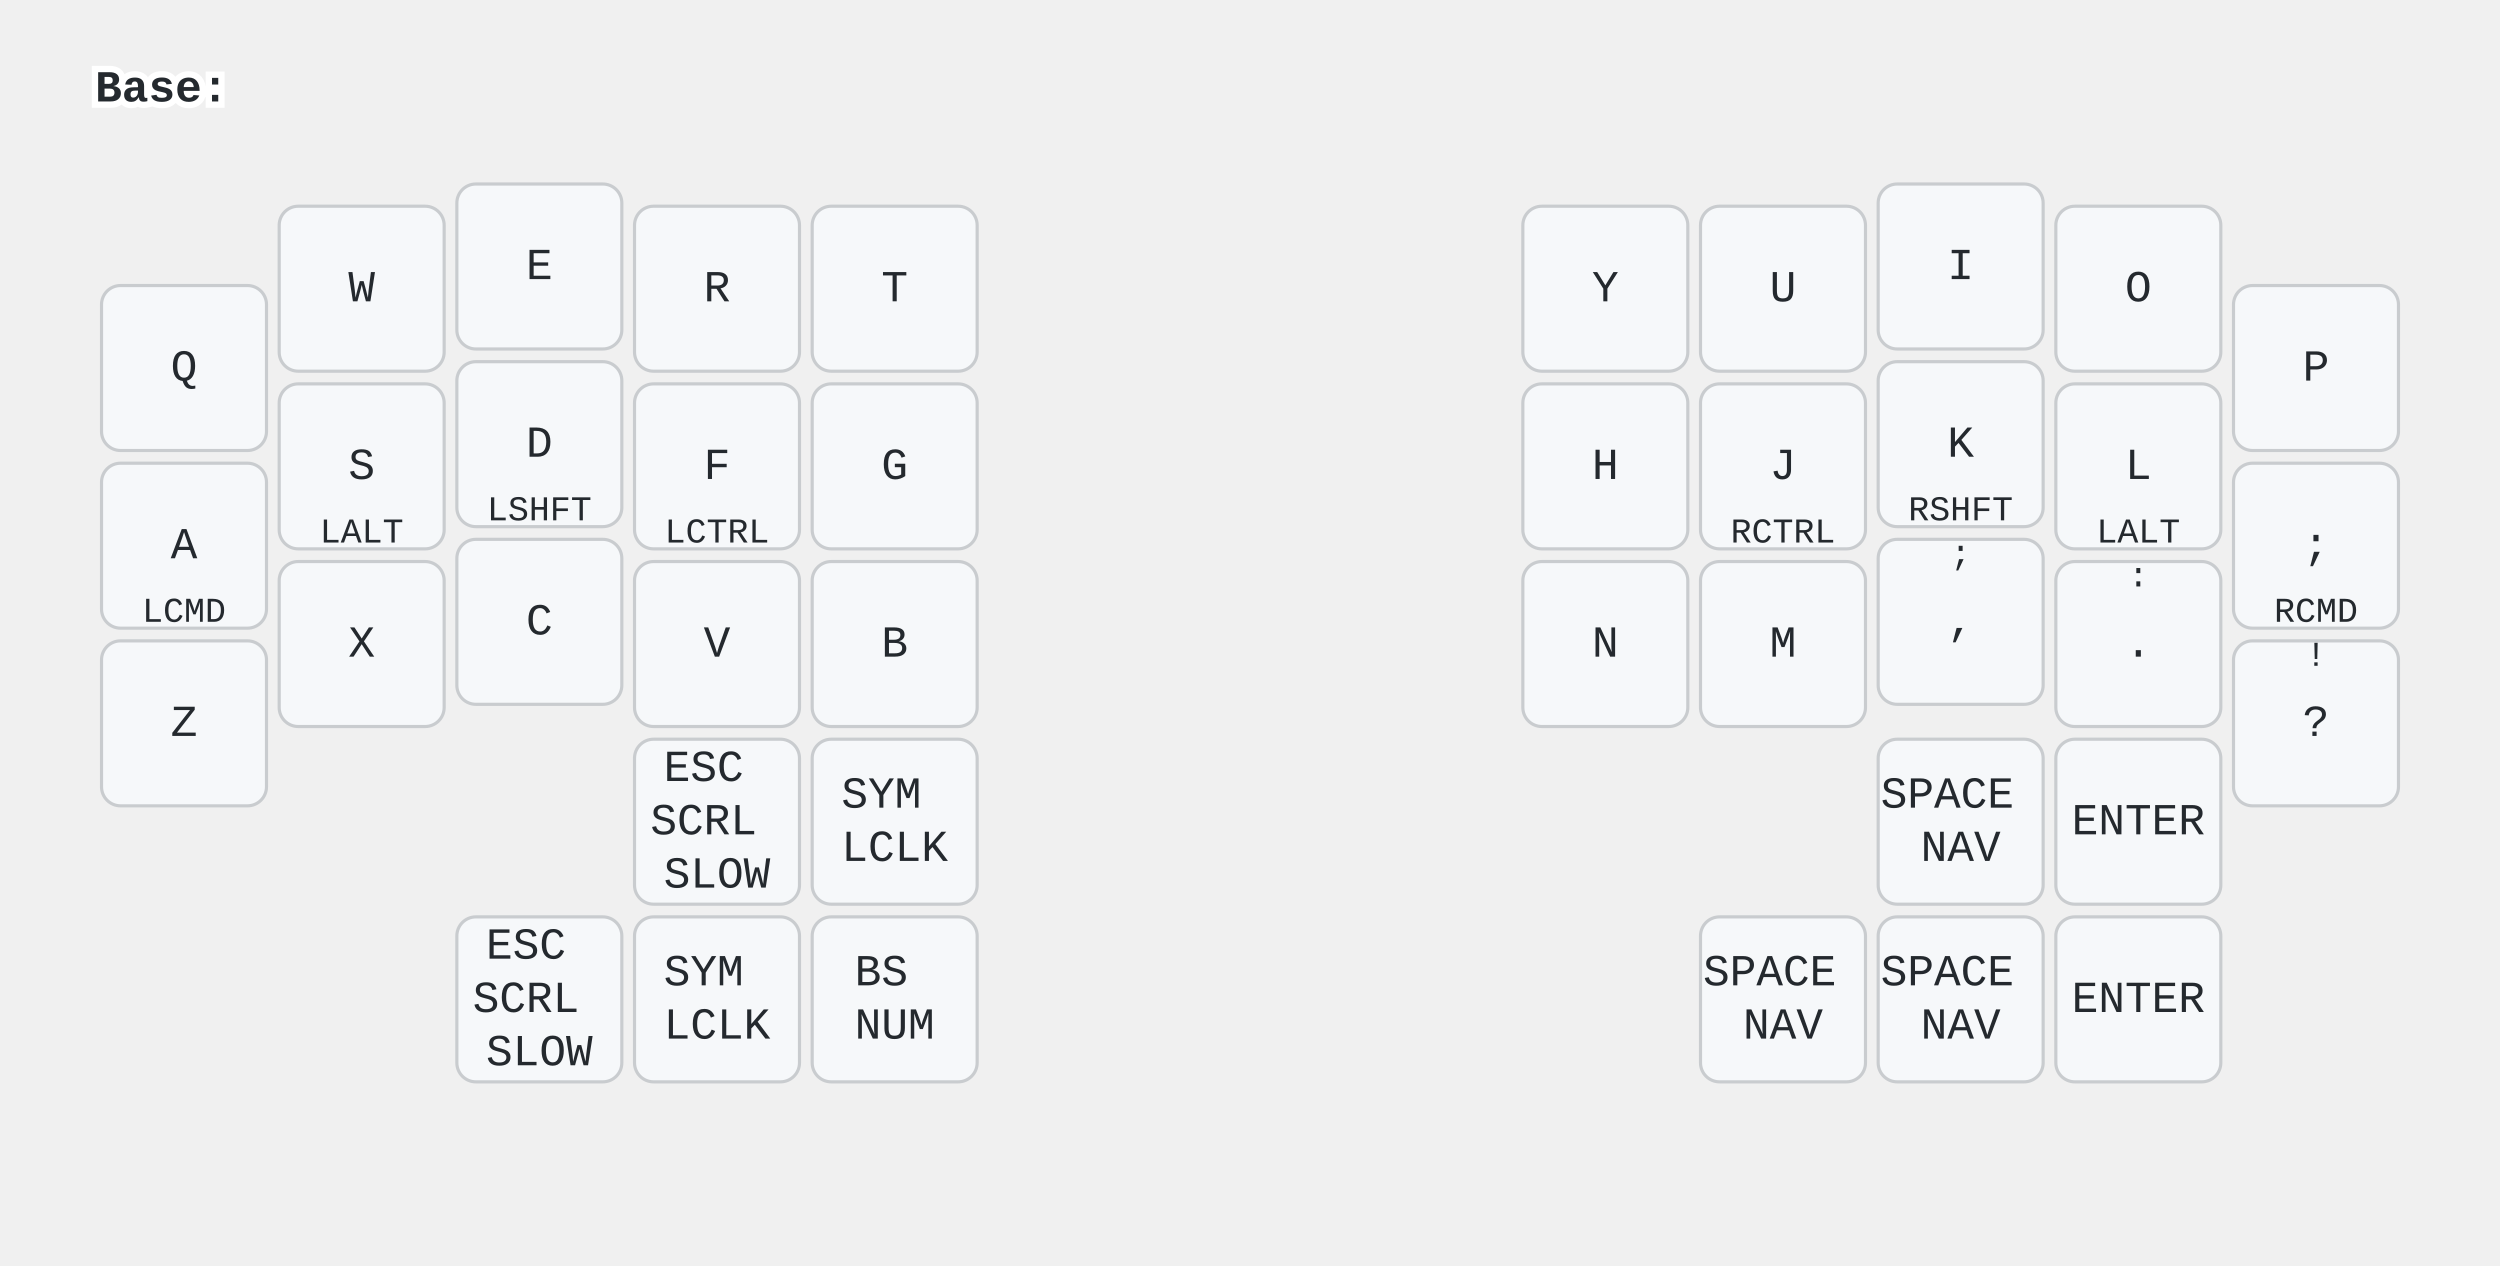
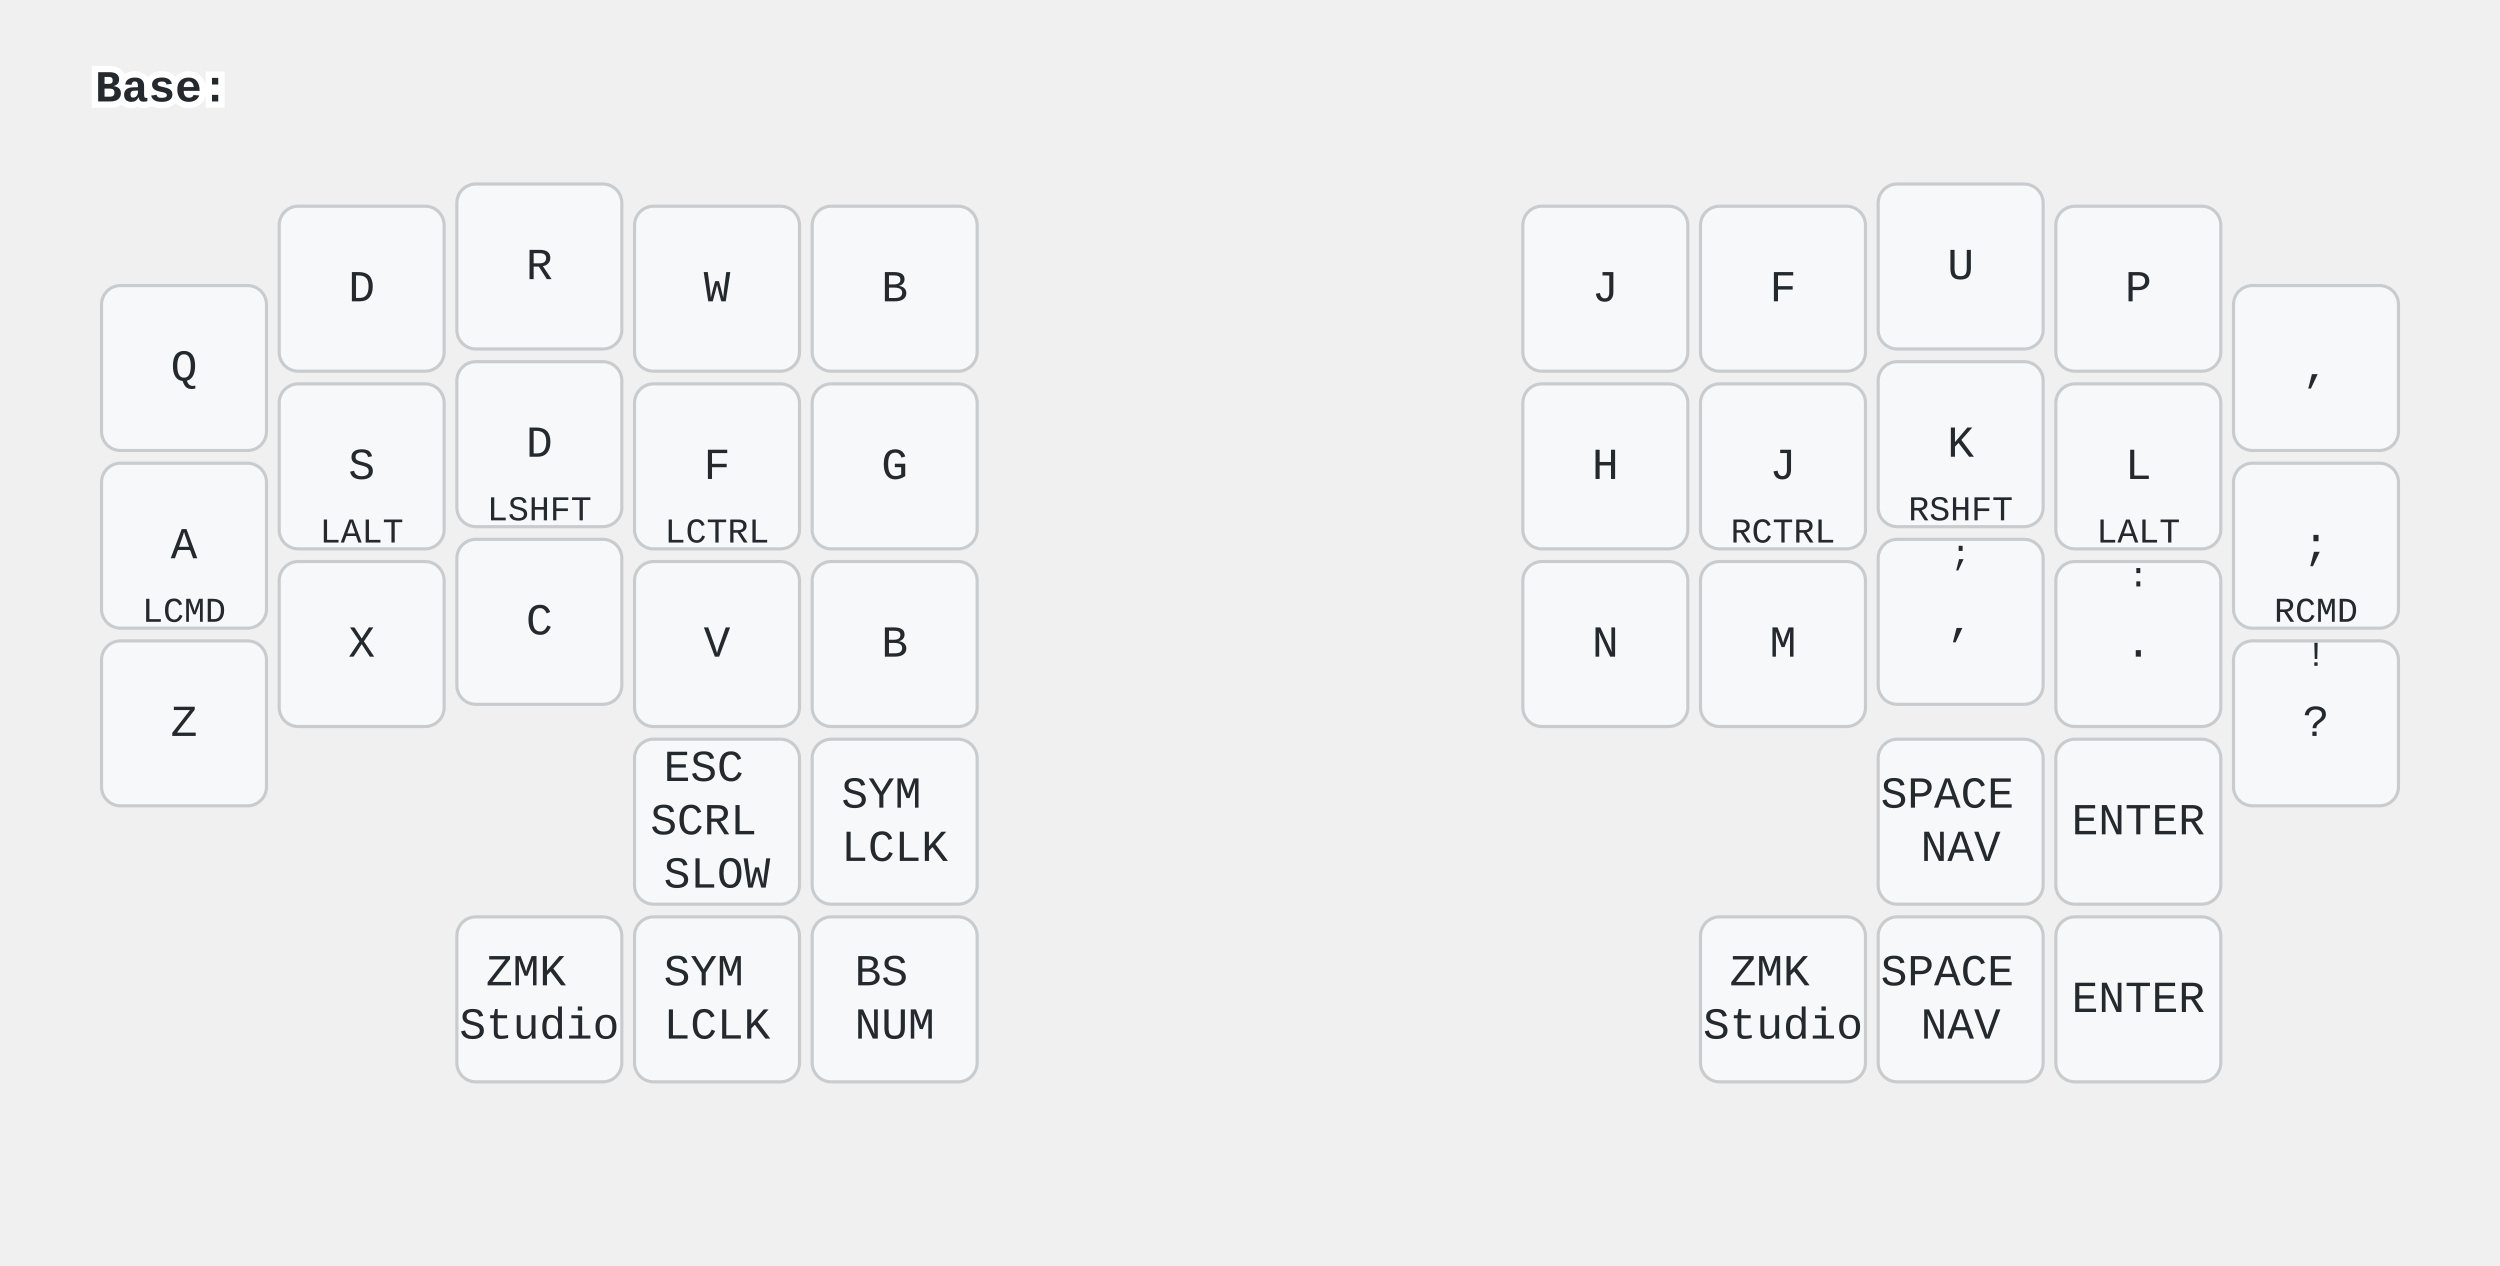
<svg xmlns="http://www.w3.org/2000/svg" width="788" height="399" viewBox="0 0 788 399" class="keymap">
  <style>/* inherit to force styles through use tags */
svg path {
    fill: inherit;
}

/* font and background color specifications */
svg.keymap {
    font-family: SFMono-Regular,Consolas,Liberation Mono,Menlo,monospace;
    font-size: 14px;
    font-kerning: normal;
    text-rendering: optimizeLegibility;
    fill: #24292e;
}

/* default key styling */
rect.key {
    fill: #f6f8fa;
}

rect.key, rect.combo {
    stroke: #c9cccf;
    stroke-width: 1;
}

/* default key side styling, only used is draw_key_sides is set */
rect.side {
    filter: brightness(90%);
}

/* color accent for combo boxes */
rect.combo, rect.combo-separate {
    fill: #cdf;
}

/* color accent for held keys */
rect.held, rect.combo.held {
    fill: #fdd;
}

/* color accent for ghost (optional) keys */
rect.ghost, rect.combo.ghost {
    stroke-dasharray: 4, 4;
    stroke-width: 2;
}

text {
    text-anchor: middle;
    dominant-baseline: middle;
}

/* styling for layer labels */
text.label {
    font-weight: bold;
    text-anchor: start;
    stroke: white;
    stroke-width: 4;
    paint-order: stroke;
}

/* styling for optional footer */
text.footer {
    text-anchor: end;
    dominant-baseline: auto;
    stroke: white;
    stroke-width: 4;
    paint-order: stroke;
}

/* styling for combo tap, and key non-tap label text */
text.combo, text.hold, text.shifted, text.left, text.right {
    font-size: 11px;
}

text.hold {
    text-anchor: middle;
    dominant-baseline: auto;
}

text.shifted {
    text-anchor: middle;
    dominant-baseline: hanging;
}

text.left {
    text-anchor: start;
}

text.right {
    text-anchor: end;
}

text.layer-activator {
    text-decoration: underline;
}

/* styling for hold/shifted label text in combo box */
text.combo.hold, text.combo.shifted, text.combo.left, text.combo.right {
    font-size: 8px;
}

/* lighter symbol for transparent keys */
text.trans {
    fill: #7b7e81;
}

/* styling for combo dendrons */
path.combo {
    stroke-width: 1;
    stroke: gray;
    fill: none;
}

/* Start Tabler Icons Cleanup */
/* cannot use height/width with glyphs */
.icon-tabler &gt; path {
    fill: inherit;
    stroke: inherit;
    stroke-width: 2;
}
/* hide tabler's default box */
.icon-tabler &gt; path[stroke="none"][fill="none"] {
    visibility: hidden;
}
/* End Tabler Icons Cleanup */

@media (prefers-color-scheme: dark) {
svg.keymap { fill: #d1d6db; }
rect.key { fill: #3f4750; }
rect.key, rect.combo { stroke: #60666c; }
rect.combo, rect.combo-separate { fill: #1f3d7a; }
rect.held, rect.combo.held { fill: #854747; }
text.label, text.footer { stroke: black; }
text.trans { fill: #7e8184; }
path.combo { stroke: #7f7f7f; }

}</style>
  <g transform="translate(30, 0)" class="layer-Base">
    <text x="0" y="28" class="label" id="Base">Base:</text>
    <g transform="translate(0, 56)">
      <g transform="translate(28, 60)" class="key keypos-0">
        <rect rx="6" ry="6" x="-26" y="-26" width="52" height="52" class="key" />
        <text x="0" y="0" class="key tap">Q</text>
      </g>
      <g transform="translate(84, 35)" class="key keypos-1">
        <rect rx="6" ry="6" x="-26" y="-26" width="52" height="52" class="key" />
+         <text x="0" y="0" class="key tap">D</text>
+       </g>
+       <g transform="translate(140, 28)" class="key keypos-2">
+         <rect rx="6" ry="6" x="-26" y="-26" width="52" height="52" class="key" />
+         <text x="0" y="0" class="key tap">R</text>
+       </g>
+       <g transform="translate(196, 35)" class="key keypos-3">
+         <rect rx="6" ry="6" x="-26" y="-26" width="52" height="52" class="key" />
        <text x="0" y="0" class="key tap">W</text>
      </g>
-       <g transform="translate(140, 28)" class="key keypos-2">
-         <rect rx="6" ry="6" x="-26" y="-26" width="52" height="52" class="key" />
-         <text x="0" y="0" class="key tap">E</text>
-       </g>
-       <g transform="translate(196, 35)" class="key keypos-3">
-         <rect rx="6" ry="6" x="-26" y="-26" width="52" height="52" class="key" />
-         <text x="0" y="0" class="key tap">R</text>
-       </g>
      <g transform="translate(252, 35)" class="key keypos-4">
        <rect rx="6" ry="6" x="-26" y="-26" width="52" height="52" class="key" />
-         <text x="0" y="0" class="key tap">T</text>
+         <text x="0" y="0" class="key tap">B</text>
      </g>
      <g transform="translate(476, 35)" class="key keypos-5">
        <rect rx="6" ry="6" x="-26" y="-26" width="52" height="52" class="key" />
-         <text x="0" y="0" class="key tap">Y</text>
+         <text x="0" y="0" class="key tap">J</text>
      </g>
      <g transform="translate(532, 35)" class="key keypos-6">
        <rect rx="6" ry="6" x="-26" y="-26" width="52" height="52" class="key" />
+         <text x="0" y="0" class="key tap">F</text>
+       </g>
+       <g transform="translate(588, 28)" class="key keypos-7">
+         <rect rx="6" ry="6" x="-26" y="-26" width="52" height="52" class="key" />
        <text x="0" y="0" class="key tap">U</text>
      </g>
-       <g transform="translate(588, 28)" class="key keypos-7">
-         <rect rx="6" ry="6" x="-26" y="-26" width="52" height="52" class="key" />
-         <text x="0" y="0" class="key tap">I</text>
-       </g>
      <g transform="translate(644, 35)" class="key keypos-8">
        <rect rx="6" ry="6" x="-26" y="-26" width="52" height="52" class="key" />
-         <text x="0" y="0" class="key tap">O</text>
+         <text x="0" y="0" class="key tap">P</text>
      </g>
      <g transform="translate(700, 60)" class="key keypos-9">
        <rect rx="6" ry="6" x="-26" y="-26" width="52" height="52" class="key" />
-         <text x="0" y="0" class="key tap">P</text>
+         <text x="0" y="0" class="key tap">,</text>
      </g>
      <g transform="translate(28, 116)" class="key keypos-10">
        <rect rx="6" ry="6" x="-26" y="-26" width="52" height="52" class="key" />
        <text x="0" y="0" class="key tap">A</text>
        <text x="0" y="24" class="key hold">LCMD</text>
      </g>
      <g transform="translate(84, 91)" class="key keypos-11">
        <rect rx="6" ry="6" x="-26" y="-26" width="52" height="52" class="key" />
        <text x="0" y="0" class="key tap">S</text>
        <text x="0" y="24" class="key hold">LALT</text>
      </g>
      <g transform="translate(140, 84)" class="key keypos-12">
        <rect rx="6" ry="6" x="-26" y="-26" width="52" height="52" class="key" />
        <text x="0" y="0" class="key tap">D</text>
        <text x="0" y="24" class="key hold">LSHFT</text>
      </g>
      <g transform="translate(196, 91)" class="key keypos-13">
        <rect rx="6" ry="6" x="-26" y="-26" width="52" height="52" class="key" />
        <text x="0" y="0" class="key tap">F</text>
        <text x="0" y="24" class="key hold">LCTRL</text>
      </g>
      <g transform="translate(252, 91)" class="key keypos-14">
        <rect rx="6" ry="6" x="-26" y="-26" width="52" height="52" class="key" />
        <text x="0" y="0" class="key tap">G</text>
      </g>
      <g transform="translate(476, 91)" class="key keypos-15">
        <rect rx="6" ry="6" x="-26" y="-26" width="52" height="52" class="key" />
        <text x="0" y="0" class="key tap">H</text>
      </g>
      <g transform="translate(532, 91)" class="key keypos-16">
        <rect rx="6" ry="6" x="-26" y="-26" width="52" height="52" class="key" />
        <text x="0" y="0" class="key tap">J</text>
        <text x="0" y="24" class="key hold">RCTRL</text>
      </g>
      <g transform="translate(588, 84)" class="key keypos-17">
        <rect rx="6" ry="6" x="-26" y="-26" width="52" height="52" class="key" />
        <text x="0" y="0" class="key tap">K</text>
        <text x="0" y="24" class="key hold">RSHFT</text>
      </g>
      <g transform="translate(644, 91)" class="key keypos-18">
        <rect rx="6" ry="6" x="-26" y="-26" width="52" height="52" class="key" />
        <text x="0" y="0" class="key tap">L</text>
        <text x="0" y="24" class="key hold">LALT</text>
      </g>
      <g transform="translate(700, 116)" class="key keypos-19">
        <rect rx="6" ry="6" x="-26" y="-26" width="52" height="52" class="key" />
        <text x="0" y="0" class="key tap">;</text>
        <text x="0" y="24" class="key hold">RCMD</text>
      </g>
      <g transform="translate(28, 172)" class="key keypos-20">
        <rect rx="6" ry="6" x="-26" y="-26" width="52" height="52" class="key" />
        <text x="0" y="0" class="key tap">Z</text>
      </g>
      <g transform="translate(84, 147)" class="key keypos-21">
        <rect rx="6" ry="6" x="-26" y="-26" width="52" height="52" class="key" />
        <text x="0" y="0" class="key tap">X</text>
      </g>
      <g transform="translate(140, 140)" class="key keypos-22">
        <rect rx="6" ry="6" x="-26" y="-26" width="52" height="52" class="key" />
        <text x="0" y="0" class="key tap">C</text>
      </g>
      <g transform="translate(196, 147)" class="key keypos-23">
        <rect rx="6" ry="6" x="-26" y="-26" width="52" height="52" class="key" />
        <text x="0" y="0" class="key tap">V</text>
      </g>
      <g transform="translate(252, 147)" class="key keypos-24">
        <rect rx="6" ry="6" x="-26" y="-26" width="52" height="52" class="key" />
        <text x="0" y="0" class="key tap">B</text>
      </g>
      <g transform="translate(476, 147)" class="key keypos-25">
        <rect rx="6" ry="6" x="-26" y="-26" width="52" height="52" class="key" />
        <text x="0" y="0" class="key tap">N</text>
      </g>
      <g transform="translate(532, 147)" class="key keypos-26">
        <rect rx="6" ry="6" x="-26" y="-26" width="52" height="52" class="key" />
        <text x="0" y="0" class="key tap">M</text>
      </g>
      <g transform="translate(588, 140)" class="key keypos-27">
        <rect rx="6" ry="6" x="-26" y="-26" width="52" height="52" class="key" />
        <text x="0" y="0" class="key tap">,</text>
        <text x="0" y="-24" class="key shifted">;</text>
      </g>
      <g transform="translate(644, 147)" class="key keypos-28">
        <rect rx="6" ry="6" x="-26" y="-26" width="52" height="52" class="key" />
        <text x="0" y="0" class="key tap">.</text>
        <text x="0" y="-24" class="key shifted">:</text>
      </g>
      <g transform="translate(700, 172)" class="key keypos-29">
        <rect rx="6" ry="6" x="-26" y="-26" width="52" height="52" class="key" />
        <text x="0" y="0" class="key tap">?</text>
        <text x="0" y="-24" class="key shifted">!</text>
      </g>
      <g transform="translate(196, 203)" class="key keypos-30">
        <rect rx="6" ry="6" x="-26" y="-26" width="52" height="52" class="key" />
        <text x="0" y="0" class="key tap">
          <tspan x="0" dy="-1.2em">ESC</tspan>
          <tspan x="0" dy="1.2em">SCRL</tspan>
          <tspan x="0" dy="1.2em">SLOW</tspan>
        </text>
      </g>
      <g transform="translate(252, 203)" class="key keypos-31">
        <rect rx="6" ry="6" x="-26" y="-26" width="52" height="52" class="key" />
        <text x="0" y="0" class="key tap">
          <tspan x="0" dy="-0.6em">SYM</tspan>
          <tspan x="0" dy="1.2em">LCLK</tspan>
        </text>
      </g>
      <g transform="translate(644, 203)" class="key keypos-32">
        <rect rx="6" ry="6" x="-26" y="-26" width="52" height="52" class="key" />
        <text x="0" y="0" class="key tap">ENTER</text>
      </g>
      <g transform="translate(588, 203)" class="key keypos-33">
        <rect rx="6" ry="6" x="-26" y="-26" width="52" height="52" class="key" />
        <text x="0" y="0" class="key tap">
          <tspan x="0" dy="-0.6em">SPACE</tspan>
          <tspan x="0" dy="1.2em">NAV</tspan>
        </text>
      </g>
      <g transform="translate(140, 259)" class="key keypos-34">
        <rect rx="6" ry="6" x="-26" y="-26" width="52" height="52" class="key" />
        <text x="0" y="0" class="key tap">
-           <tspan x="0" dy="-1.2em">ESC</tspan>
-           <tspan x="0" dy="1.2em">SCRL</tspan>
-           <tspan x="0" dy="1.2em">SLOW</tspan>
+           <tspan x="0" dy="-0.6em">ZMK</tspan>
+           <tspan x="0" dy="1.2em">Studio</tspan>
        </text>
      </g>
      <g transform="translate(196, 259)" class="key keypos-35">
        <rect rx="6" ry="6" x="-26" y="-26" width="52" height="52" class="key" />
        <text x="0" y="0" class="key tap">
          <tspan x="0" dy="-0.6em">SYM</tspan>
          <tspan x="0" dy="1.2em">LCLK</tspan>
        </text>
      </g>
      <g transform="translate(252, 259)" class="key keypos-36">
        <rect rx="6" ry="6" x="-26" y="-26" width="52" height="52" class="key" />
        <text x="0" y="0" class="key tap">
          <tspan x="0" dy="-0.6em">BS</tspan>
          <tspan x="0" dy="1.2em">NUM</tspan>
        </text>
      </g>
      <g transform="translate(644, 259)" class="key keypos-37">
        <rect rx="6" ry="6" x="-26" y="-26" width="52" height="52" class="key" />
        <text x="0" y="0" class="key tap">ENTER</text>
      </g>
      <g transform="translate(588, 259)" class="key keypos-38">
        <rect rx="6" ry="6" x="-26" y="-26" width="52" height="52" class="key" />
        <text x="0" y="0" class="key tap">
          <tspan x="0" dy="-0.6em">SPACE</tspan>
          <tspan x="0" dy="1.2em">NAV</tspan>
        </text>
      </g>
      <g transform="translate(532, 259)" class="key keypos-39">
        <rect rx="6" ry="6" x="-26" y="-26" width="52" height="52" class="key" />
        <text x="0" y="0" class="key tap">
-           <tspan x="0" dy="-0.6em">SPACE</tspan>
-           <tspan x="0" dy="1.2em">NAV</tspan>
+           <tspan x="0" dy="-0.6em">ZMK</tspan>
+           <tspan x="0" dy="1.2em">Studio</tspan>
        </text>
      </g>
    </g>
  </g>
</svg>
